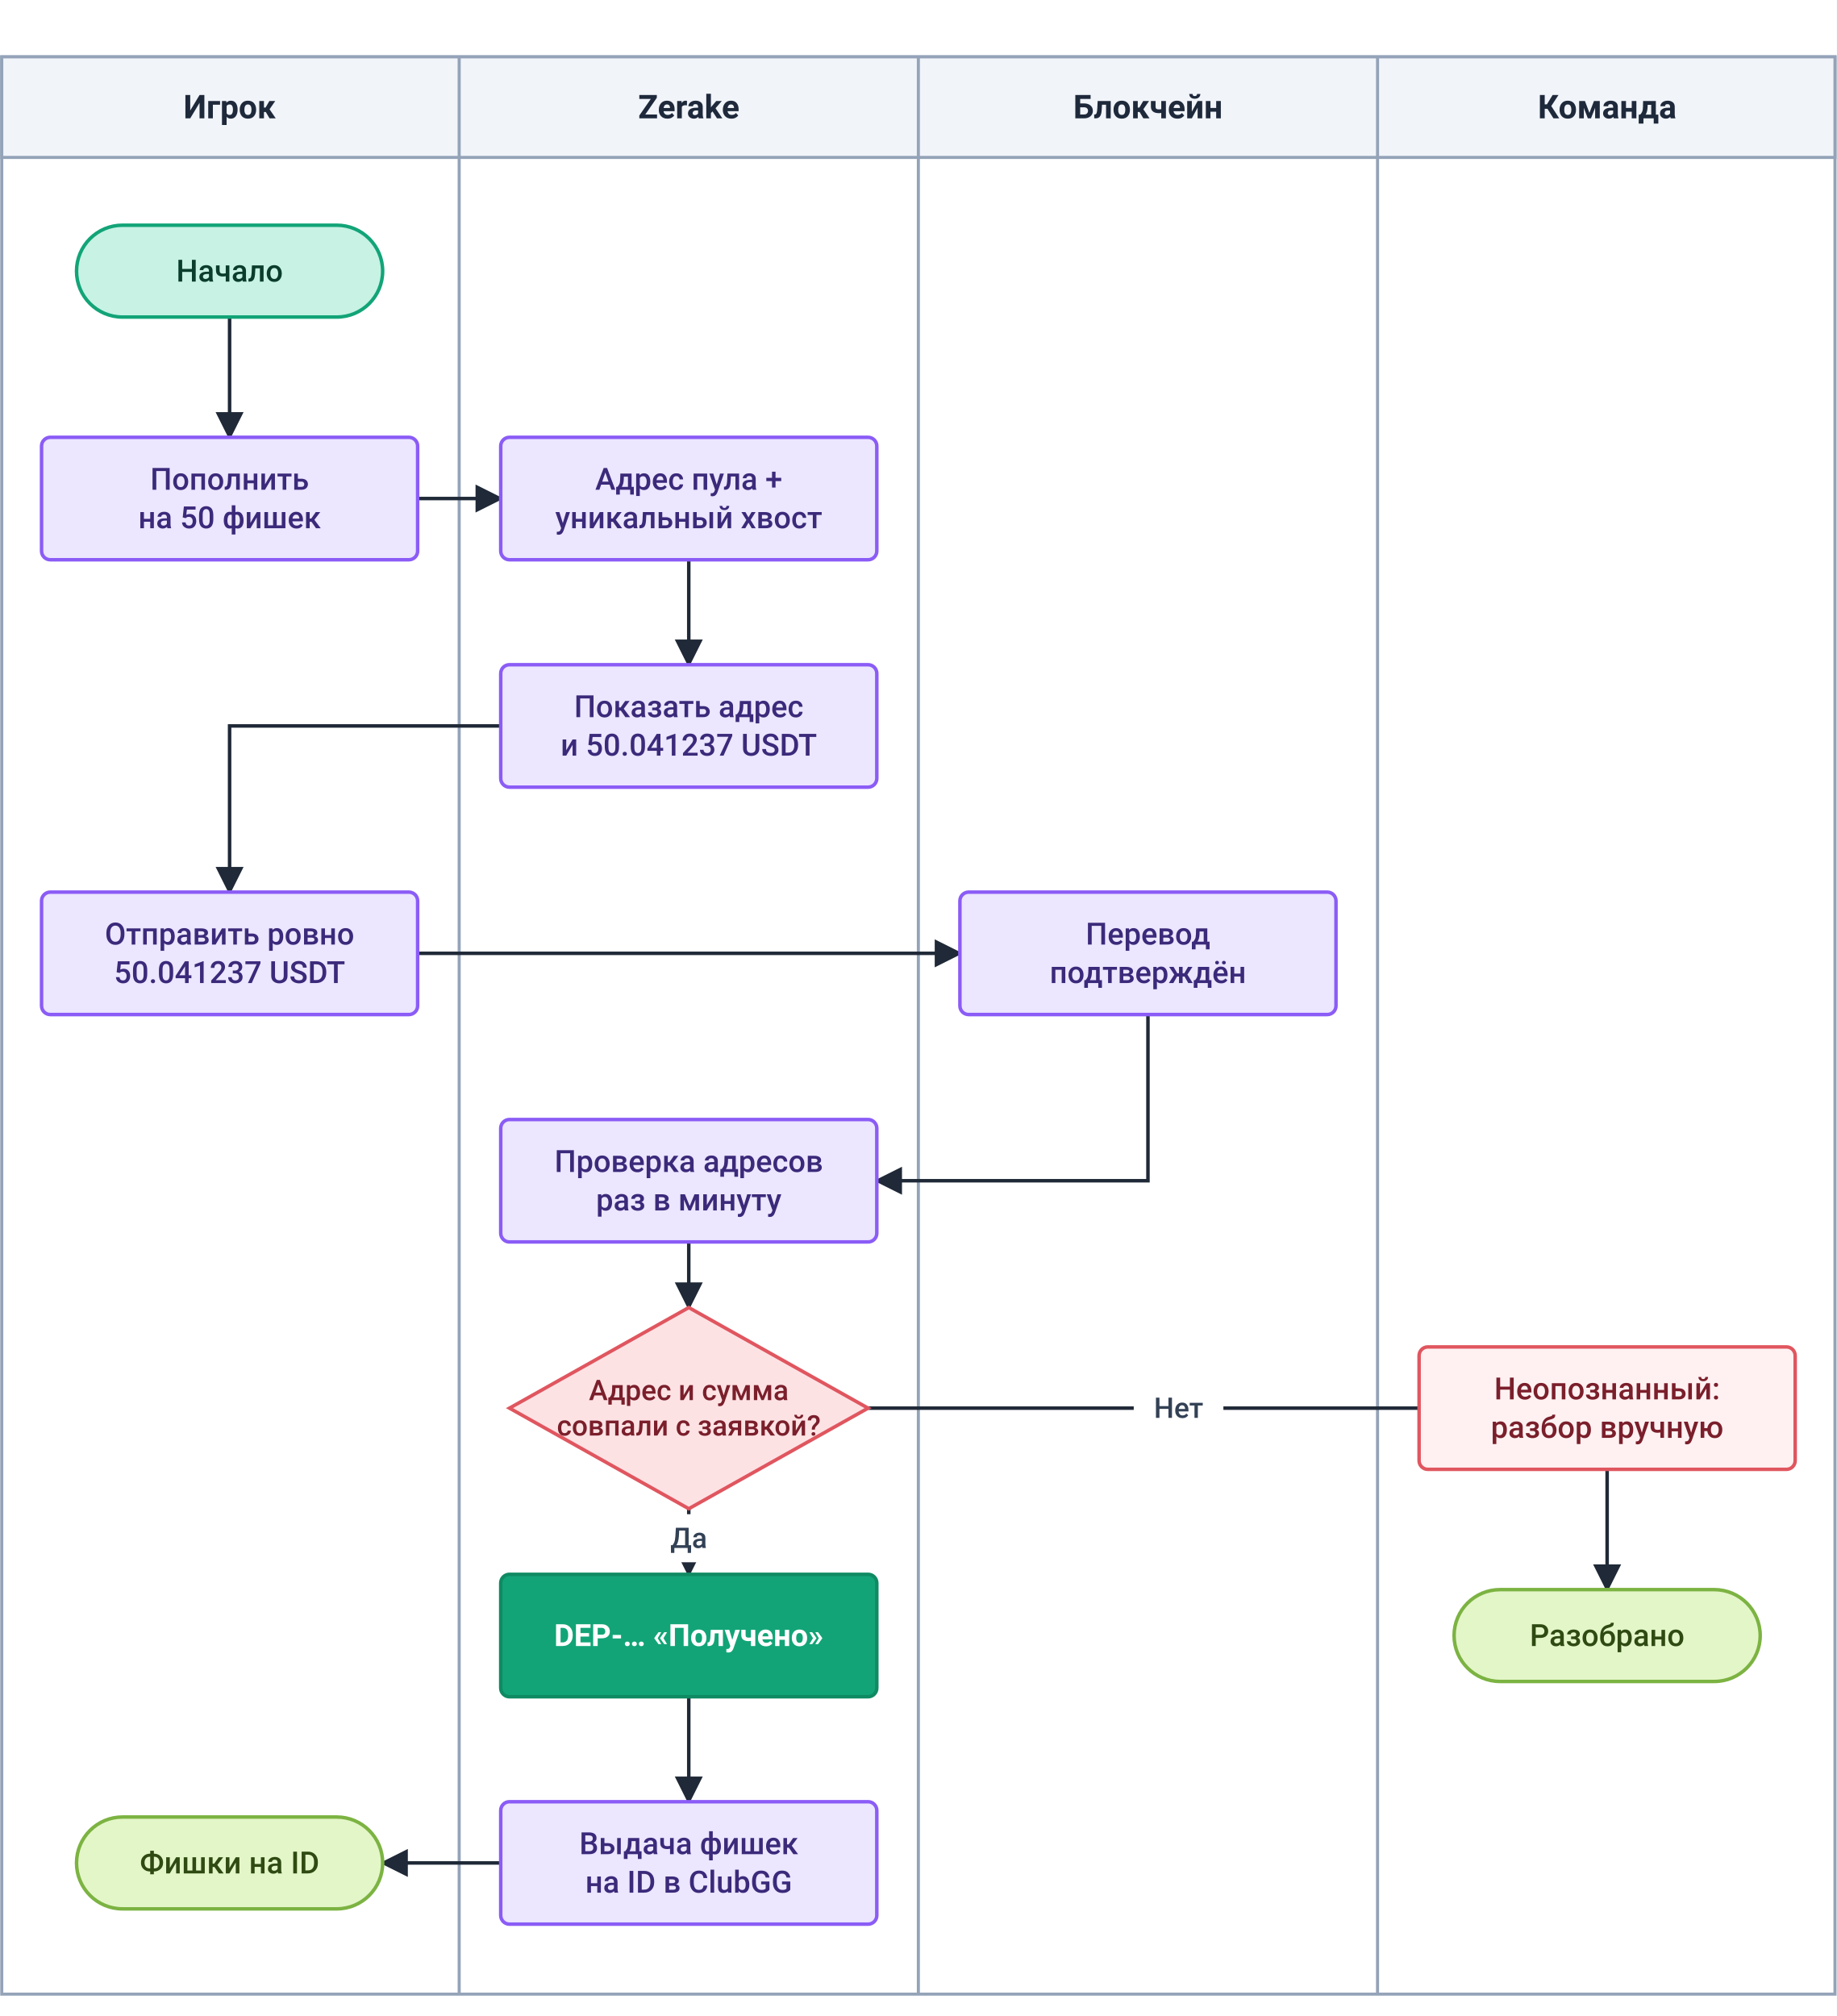
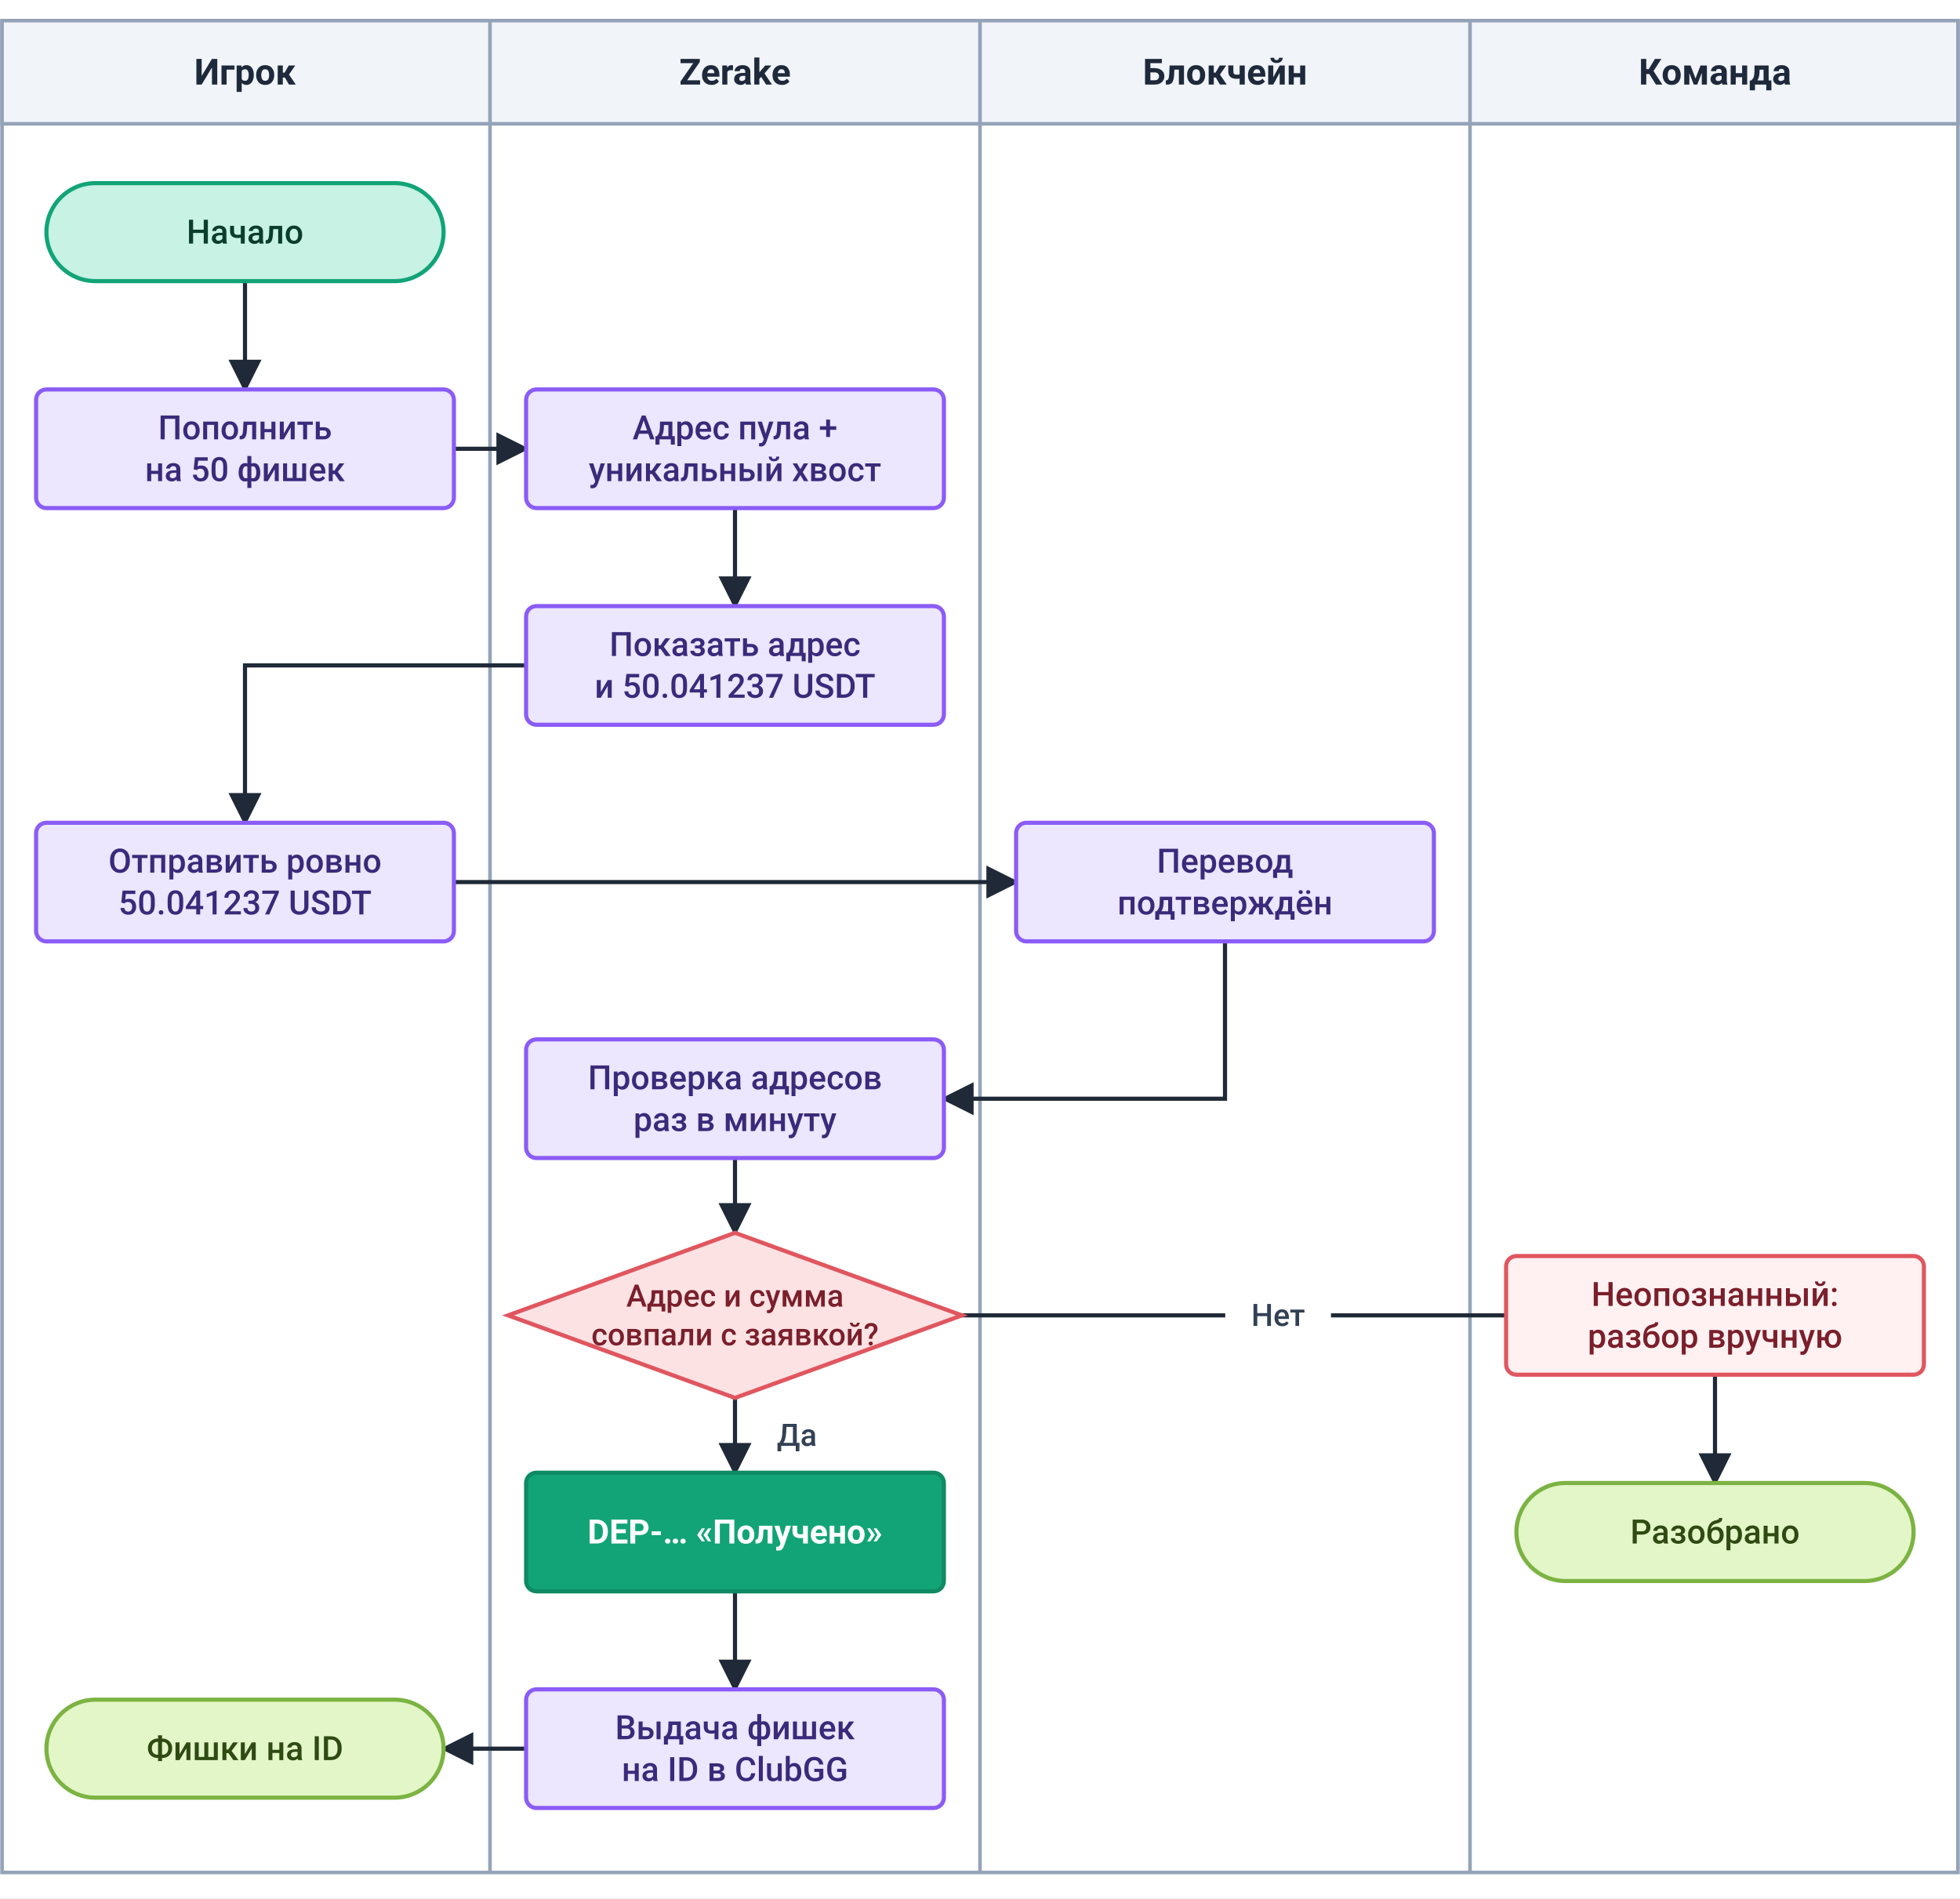
- <svg xmlns="http://www.w3.org/2000/svg" viewBox="0 0 840 922" width="840" height="922" font-family="Segoe UI, -apple-system, Roboto, Helvetica, Arial, sans-serif">
+ <svg xmlns="http://www.w3.org/2000/svg" viewBox="0 0 760 736" width="760" height="736" font-family="Segoe UI, -apple-system, Roboto, Helvetica, Arial, sans-serif">
  <defs>
    <marker id="arr" viewBox="0 0 10 10" refX="9" refY="5" markerWidth="8" markerHeight="8" orient="auto-start-reverse">
      <path d="M0,0 L10,5 L0,10 z" fill="#1f2937" />
    </marker>
  </defs>
-   <rect width="840" height="922" fill="#ffffff" />
-   <rect x="0.8" y="26" width="838.4" height="886" fill="#ffffff" stroke="#94a3b8" stroke-width="1.4" />
-   <rect x="0.8" y="26" width="838.4" height="46" fill="#f1f4f9" stroke="#94a3b8" stroke-width="1.4" />
-   <text x="105.0" y="49.0" text-anchor="middle" dominant-baseline="central" font-size="15" font-weight="600" fill="#1e293b">Игрок</text>
-   <line x1="210" y1="26" x2="210" y2="912" stroke="#94a3b8" stroke-width="1.4" />
-   <text x="315.0" y="49.0" text-anchor="middle" dominant-baseline="central" font-size="15" font-weight="600" fill="#1e293b">Zerake</text>
-   <line x1="420" y1="26" x2="420" y2="912" stroke="#94a3b8" stroke-width="1.4" />
-   <text x="525.0" y="49.0" text-anchor="middle" dominant-baseline="central" font-size="15" font-weight="600" fill="#1e293b">Блокчейн</text>
-   <line x1="630" y1="26" x2="630" y2="912" stroke="#94a3b8" stroke-width="1.4" />
-   <text x="735.0" y="49.0" text-anchor="middle" dominant-baseline="central" font-size="15" font-weight="600" fill="#1e293b">Команда</text>
-   <path d="M105.0,145.0 L105.0,200.0" fill="none" stroke="#1f2937" stroke-width="1.6" marker-end="url(#arr)" />
-   <path d="M191.0,228.0 L229.0,228.0" fill="none" stroke="#1f2937" stroke-width="1.6" marker-end="url(#arr)" />
-   <path d="M315.0,256.0 L315.0,304.0" fill="none" stroke="#1f2937" stroke-width="1.6" marker-end="url(#arr)" />
-   <path d="M229.0,332.0 L105.0,332.0 L105.0,408.0" fill="none" stroke="#1f2937" stroke-width="1.6" marker-end="url(#arr)" />
-   <path d="M191.0,436.0 L439.0,436.0" fill="none" stroke="#1f2937" stroke-width="1.6" marker-end="url(#arr)" />
-   <path d="M525.0,464.0 L525.0,540.0 L401.0,540.0" fill="none" stroke="#1f2937" stroke-width="1.6" marker-end="url(#arr)" />
-   <path d="M315.0,568.0 L315.0,598.0" fill="none" stroke="#1f2937" stroke-width="1.6" marker-end="url(#arr)" />
-   <path d="M315.0,690.0 L315.0,720.0" fill="none" stroke="#1f2937" stroke-width="1.6" marker-end="url(#arr)" />
-   <rect x="299.0" y="692.5" width="32" height="22" rx="4" fill="#ffffff" />
-   <text x="315.0" y="703.5" text-anchor="middle" dominant-baseline="central" font-size="13" font-weight="500" fill="#334155">Да</text>
-   <path d="M397.0,644.0 L735.0,644.0 L735.0,672.0" fill="none" stroke="#1f2937" stroke-width="1.6" marker-end="url(#arr)" />
-   <rect x="518.5" y="633.0" width="41" height="22" rx="4" fill="#ffffff" />
-   <text x="539.0" y="644.0" text-anchor="middle" dominant-baseline="central" font-size="13" font-weight="500" fill="#334155">Нет</text>
-   <path d="M735.0,672.0 L735.0,727.0" fill="none" stroke="#1f2937" stroke-width="1.6" marker-end="url(#arr)" />
-   <path d="M315.0,776.0 L315.0,824.0" fill="none" stroke="#1f2937" stroke-width="1.6" marker-end="url(#arr)" />
-   <path d="M229.0,852.0 L175.0,852.0" fill="none" stroke="#1f2937" stroke-width="1.6" marker-end="url(#arr)" />
-   <rect x="35.0" y="103.0" width="140" height="42" rx="21.0" fill="#c7f2e4" stroke="#12a477" stroke-width="1.6" />
-   <text x="105.0" y="124.0" text-anchor="middle" dominant-baseline="central" font-size="14" font-weight="500" fill="#0b3d2c">Начало</text>
-   <rect x="19.0" y="200.0" width="172" height="56" rx="4" fill="#ece6ff" stroke="#8b5cf6" stroke-width="1.6" />
-   <text x="105.0" y="219.2" text-anchor="middle" dominant-baseline="central" font-size="14" font-weight="500" fill="#3b2a7a">Пополнить</text>
-   <text x="105.0" y="236.8" text-anchor="middle" dominant-baseline="central" font-size="14" font-weight="500" fill="#3b2a7a">на 50 фишек</text>
-   <rect x="229.0" y="200.0" width="172" height="56" rx="4" fill="#ece6ff" stroke="#8b5cf6" stroke-width="1.6" />
-   <text x="315.0" y="219.2" text-anchor="middle" dominant-baseline="central" font-size="14" font-weight="500" fill="#3b2a7a">Адрес пула +</text>
-   <text x="315.0" y="236.8" text-anchor="middle" dominant-baseline="central" font-size="14" font-weight="500" fill="#3b2a7a">уникальный хвост</text>
-   <rect x="229.0" y="304.0" width="172" height="56" rx="4" fill="#ece6ff" stroke="#8b5cf6" stroke-width="1.6" />
-   <text x="315.0" y="323.2" text-anchor="middle" dominant-baseline="central" font-size="14" font-weight="500" fill="#3b2a7a">Показать адрес</text>
-   <text x="315.0" y="340.8" text-anchor="middle" dominant-baseline="central" font-size="14" font-weight="500" fill="#3b2a7a">и 50.041237 USDT</text>
-   <rect x="19.0" y="408.0" width="172" height="56" rx="4" fill="#ece6ff" stroke="#8b5cf6" stroke-width="1.6" />
-   <text x="105.0" y="427.2" text-anchor="middle" dominant-baseline="central" font-size="14" font-weight="500" fill="#3b2a7a">Отправить ровно</text>
-   <text x="105.0" y="444.8" text-anchor="middle" dominant-baseline="central" font-size="14" font-weight="500" fill="#3b2a7a">50.041237 USDT</text>
-   <rect x="439.0" y="408.0" width="172" height="56" rx="4" fill="#ece6ff" stroke="#8b5cf6" stroke-width="1.6" />
-   <text x="525.0" y="427.2" text-anchor="middle" dominant-baseline="central" font-size="14" font-weight="500" fill="#3b2a7a">Перевод</text>
-   <text x="525.0" y="444.8" text-anchor="middle" dominant-baseline="central" font-size="14" font-weight="500" fill="#3b2a7a">подтверждён</text>
-   <rect x="229.0" y="512.0" width="172" height="56" rx="4" fill="#ece6ff" stroke="#8b5cf6" stroke-width="1.6" />
-   <text x="315.0" y="531.2" text-anchor="middle" dominant-baseline="central" font-size="14" font-weight="500" fill="#3b2a7a">Проверка адресов</text>
-   <text x="315.0" y="548.8" text-anchor="middle" dominant-baseline="central" font-size="14" font-weight="500" fill="#3b2a7a">раз в минуту</text>
-   <polygon points="315.0,598.0 397.0,644.0 315.0,690.0 233.0,644.0" fill="#fde2e4" stroke="#e0565f" stroke-width="1.6" />
-   <text x="315.0" y="635.9" text-anchor="middle" dominant-baseline="central" font-size="13" font-weight="500" fill="#7a1f2b">Адрес и сумма</text>
-   <text x="315.0" y="652.1" text-anchor="middle" dominant-baseline="central" font-size="13" font-weight="500" fill="#7a1f2b">совпали с заявкой?</text>
-   <rect x="229.0" y="720.0" width="172" height="56" rx="4" fill="#12a477" stroke="#0f8a63" stroke-width="1.6" />
-   <text x="315.0" y="748.0" text-anchor="middle" dominant-baseline="central" font-size="14" font-weight="600" fill="#ffffff">DEP-… «Получено»</text>
-   <rect x="229.0" y="824.0" width="172" height="56" rx="4" fill="#ece6ff" stroke="#8b5cf6" stroke-width="1.6" />
-   <text x="315.0" y="843.2" text-anchor="middle" dominant-baseline="central" font-size="14" font-weight="500" fill="#3b2a7a">Выдача фишек</text>
-   <text x="315.0" y="860.8" text-anchor="middle" dominant-baseline="central" font-size="14" font-weight="500" fill="#3b2a7a">на ID в ClubGG</text>
-   <rect x="35.0" y="831.0" width="140" height="42" rx="21.0" fill="#e3f6c8" stroke="#7cb342" stroke-width="1.6" />
-   <text x="105.0" y="852.0" text-anchor="middle" dominant-baseline="central" font-size="14" font-weight="500" fill="#2f4a12">Фишки на ID</text>
-   <rect x="649.0" y="616.0" width="172" height="56" rx="4" fill="#fff1f2" stroke="#e0565f" stroke-width="1.6" />
-   <text x="735.0" y="635.2" text-anchor="middle" dominant-baseline="central" font-size="14" font-weight="500" fill="#7a1f2b">Неопознанный:</text>
-   <text x="735.0" y="652.8" text-anchor="middle" dominant-baseline="central" font-size="14" font-weight="500" fill="#7a1f2b">разбор вручную</text>
-   <rect x="665.0" y="727.0" width="140" height="42" rx="21.0" fill="#e3f6c8" stroke="#7cb342" stroke-width="1.6" />
-   <text x="735.0" y="748.0" text-anchor="middle" dominant-baseline="central" font-size="14" font-weight="500" fill="#2f4a12">Разобрано</text>
+   <rect width="760" height="736" fill="#ffffff" />
+   <rect x="0.8" y="8" width="758.4" height="718" fill="#ffffff" stroke="#94a3b8" stroke-width="1.4" />
+   <rect x="0.8" y="8" width="758.4" height="40" fill="#f1f4f9" stroke="#94a3b8" stroke-width="1.4" />
+   <text x="95.0" y="28.0" text-anchor="middle" dominant-baseline="central" font-size="14" font-weight="600" fill="#1e293b">Игрок</text>
+   <line x1="190" y1="8" x2="190" y2="726" stroke="#94a3b8" stroke-width="1.4" />
+   <text x="285.0" y="28.0" text-anchor="middle" dominant-baseline="central" font-size="14" font-weight="600" fill="#1e293b">Zerake</text>
+   <line x1="380" y1="8" x2="380" y2="726" stroke="#94a3b8" stroke-width="1.4" />
+   <text x="475.0" y="28.0" text-anchor="middle" dominant-baseline="central" font-size="14" font-weight="600" fill="#1e293b">Блокчейн</text>
+   <line x1="570" y1="8" x2="570" y2="726" stroke="#94a3b8" stroke-width="1.4" />
+   <text x="665.0" y="28.0" text-anchor="middle" dominant-baseline="central" font-size="14" font-weight="600" fill="#1e293b">Команда</text>
+   <path d="M95.0,109.0 L95.0,151.0" fill="none" stroke="#1f2937" stroke-width="1.6" marker-end="url(#arr)" />
+   <path d="M176.0,174.0 L204.0,174.0" fill="none" stroke="#1f2937" stroke-width="1.6" marker-end="url(#arr)" />
+   <path d="M285.0,197.0 L285.0,235.0" fill="none" stroke="#1f2937" stroke-width="1.6" marker-end="url(#arr)" />
+   <path d="M204.0,258.0 L95.0,258.0 L95.0,319.0" fill="none" stroke="#1f2937" stroke-width="1.6" marker-end="url(#arr)" />
+   <path d="M176.0,342.0 L394.0,342.0" fill="none" stroke="#1f2937" stroke-width="1.6" marker-end="url(#arr)" />
+   <path d="M475.0,365.0 L475.0,426.0 L366.0,426.0" fill="none" stroke="#1f2937" stroke-width="1.6" marker-end="url(#arr)" />
+   <path d="M285.0,449.0 L285.0,478.0" fill="none" stroke="#1f2937" stroke-width="1.6" marker-end="url(#arr)" />
+   <path d="M285.0,542.0 L285.0,571.0" fill="none" stroke="#1f2937" stroke-width="1.6" marker-end="url(#arr)" />
+   <rect x="293.0" y="545.5" width="32" height="22" rx="4" fill="#ffffff" />
+   <text x="309.0" y="556.5" text-anchor="middle" dominant-baseline="central" font-size="12" font-weight="500" fill="#334155">Да</text>
+   <path d="M373.0,510.0 L665.0,510.0 L665.0,533.0" fill="none" stroke="#1f2937" stroke-width="1.6" marker-end="url(#arr)" />
+   <rect x="475.1" y="499.0" width="41" height="22" rx="4" fill="#ffffff" />
+   <text x="495.6" y="510.0" text-anchor="middle" dominant-baseline="central" font-size="12" font-weight="500" fill="#334155">Нет</text>
+   <path d="M665.0,533.0 L665.0,575.0" fill="none" stroke="#1f2937" stroke-width="1.6" marker-end="url(#arr)" />
+   <path d="M285.0,617.0 L285.0,655.0" fill="none" stroke="#1f2937" stroke-width="1.6" marker-end="url(#arr)" />
+   <path d="M204.0,678.0 L172.0,678.0" fill="none" stroke="#1f2937" stroke-width="1.6" marker-end="url(#arr)" />
+   <rect x="18.0" y="71.0" width="154" height="38" rx="19.0" fill="#c7f2e4" stroke="#12a477" stroke-width="1.6" />
+   <text x="95.0" y="90.0" text-anchor="middle" dominant-baseline="central" font-size="13" font-weight="500" fill="#0b3d2c">Начало</text>
+   <rect x="14.0" y="151.0" width="162" height="46" rx="4" fill="#ece6ff" stroke="#8b5cf6" stroke-width="1.6" />
+   <text x="95.0" y="165.9" text-anchor="middle" dominant-baseline="central" font-size="13" font-weight="500" fill="#3b2a7a">Пополнить</text>
+   <text x="95.0" y="182.1" text-anchor="middle" dominant-baseline="central" font-size="13" font-weight="500" fill="#3b2a7a">на 50 фишек</text>
+   <rect x="204.0" y="151.0" width="162" height="46" rx="4" fill="#ece6ff" stroke="#8b5cf6" stroke-width="1.6" />
+   <text x="285.0" y="165.9" text-anchor="middle" dominant-baseline="central" font-size="13" font-weight="500" fill="#3b2a7a">Адрес пула +</text>
+   <text x="285.0" y="182.1" text-anchor="middle" dominant-baseline="central" font-size="13" font-weight="500" fill="#3b2a7a">уникальный хвост</text>
+   <rect x="204.0" y="235.0" width="162" height="46" rx="4" fill="#ece6ff" stroke="#8b5cf6" stroke-width="1.6" />
+   <text x="285.0" y="249.9" text-anchor="middle" dominant-baseline="central" font-size="13" font-weight="500" fill="#3b2a7a">Показать адрес</text>
+   <text x="285.0" y="266.1" text-anchor="middle" dominant-baseline="central" font-size="13" font-weight="500" fill="#3b2a7a">и 50.041237 USDT</text>
+   <rect x="14.0" y="319.0" width="162" height="46" rx="4" fill="#ece6ff" stroke="#8b5cf6" stroke-width="1.6" />
+   <text x="95.0" y="333.9" text-anchor="middle" dominant-baseline="central" font-size="13" font-weight="500" fill="#3b2a7a">Отправить ровно</text>
+   <text x="95.0" y="350.1" text-anchor="middle" dominant-baseline="central" font-size="13" font-weight="500" fill="#3b2a7a">50.041237 USDT</text>
+   <rect x="394.0" y="319.0" width="162" height="46" rx="4" fill="#ece6ff" stroke="#8b5cf6" stroke-width="1.6" />
+   <text x="475.0" y="333.9" text-anchor="middle" dominant-baseline="central" font-size="13" font-weight="500" fill="#3b2a7a">Перевод</text>
+   <text x="475.0" y="350.1" text-anchor="middle" dominant-baseline="central" font-size="13" font-weight="500" fill="#3b2a7a">подтверждён</text>
+   <rect x="204.0" y="403.0" width="162" height="46" rx="4" fill="#ece6ff" stroke="#8b5cf6" stroke-width="1.6" />
+   <text x="285.0" y="417.9" text-anchor="middle" dominant-baseline="central" font-size="13" font-weight="500" fill="#3b2a7a">Проверка адресов</text>
+   <text x="285.0" y="434.1" text-anchor="middle" dominant-baseline="central" font-size="13" font-weight="500" fill="#3b2a7a">раз в минуту</text>
+   <polygon points="285.0,478.0 373.0,510.0 285.0,542.0 197.0,510.0" fill="#fde2e4" stroke="#e0565f" stroke-width="1.6" />
+   <text x="285.0" y="502.5" text-anchor="middle" dominant-baseline="central" font-size="12" font-weight="500" fill="#7a1f2b">Адрес и сумма</text>
+   <text x="285.0" y="517.5" text-anchor="middle" dominant-baseline="central" font-size="12" font-weight="500" fill="#7a1f2b">совпали с заявкой?</text>
+   <rect x="204.0" y="571.0" width="162" height="46" rx="4" fill="#12a477" stroke="#0f8a63" stroke-width="1.6" />
+   <text x="285.0" y="594.0" text-anchor="middle" dominant-baseline="central" font-size="13" font-weight="600" fill="#ffffff">DEP-… «Получено»</text>
+   <rect x="204.0" y="655.0" width="162" height="46" rx="4" fill="#ece6ff" stroke="#8b5cf6" stroke-width="1.6" />
+   <text x="285.0" y="669.9" text-anchor="middle" dominant-baseline="central" font-size="13" font-weight="500" fill="#3b2a7a">Выдача фишек</text>
+   <text x="285.0" y="686.1" text-anchor="middle" dominant-baseline="central" font-size="13" font-weight="500" fill="#3b2a7a">на ID в ClubGG</text>
+   <rect x="18.0" y="659.0" width="154" height="38" rx="19.0" fill="#e3f6c8" stroke="#7cb342" stroke-width="1.6" />
+   <text x="95.0" y="678.0" text-anchor="middle" dominant-baseline="central" font-size="13" font-weight="500" fill="#2f4a12">Фишки на ID</text>
+   <rect x="584.0" y="487.0" width="162" height="46" rx="4" fill="#fff1f2" stroke="#e0565f" stroke-width="1.6" />
+   <text x="665.0" y="501.9" text-anchor="middle" dominant-baseline="central" font-size="13" font-weight="500" fill="#7a1f2b">Неопознанный:</text>
+   <text x="665.0" y="518.1" text-anchor="middle" dominant-baseline="central" font-size="13" font-weight="500" fill="#7a1f2b">разбор вручную</text>
+   <rect x="588.0" y="575.0" width="154" height="38" rx="19.0" fill="#e3f6c8" stroke="#7cb342" stroke-width="1.6" />
+   <text x="665.0" y="594.0" text-anchor="middle" dominant-baseline="central" font-size="13" font-weight="500" fill="#2f4a12">Разобрано</text>
</svg>
